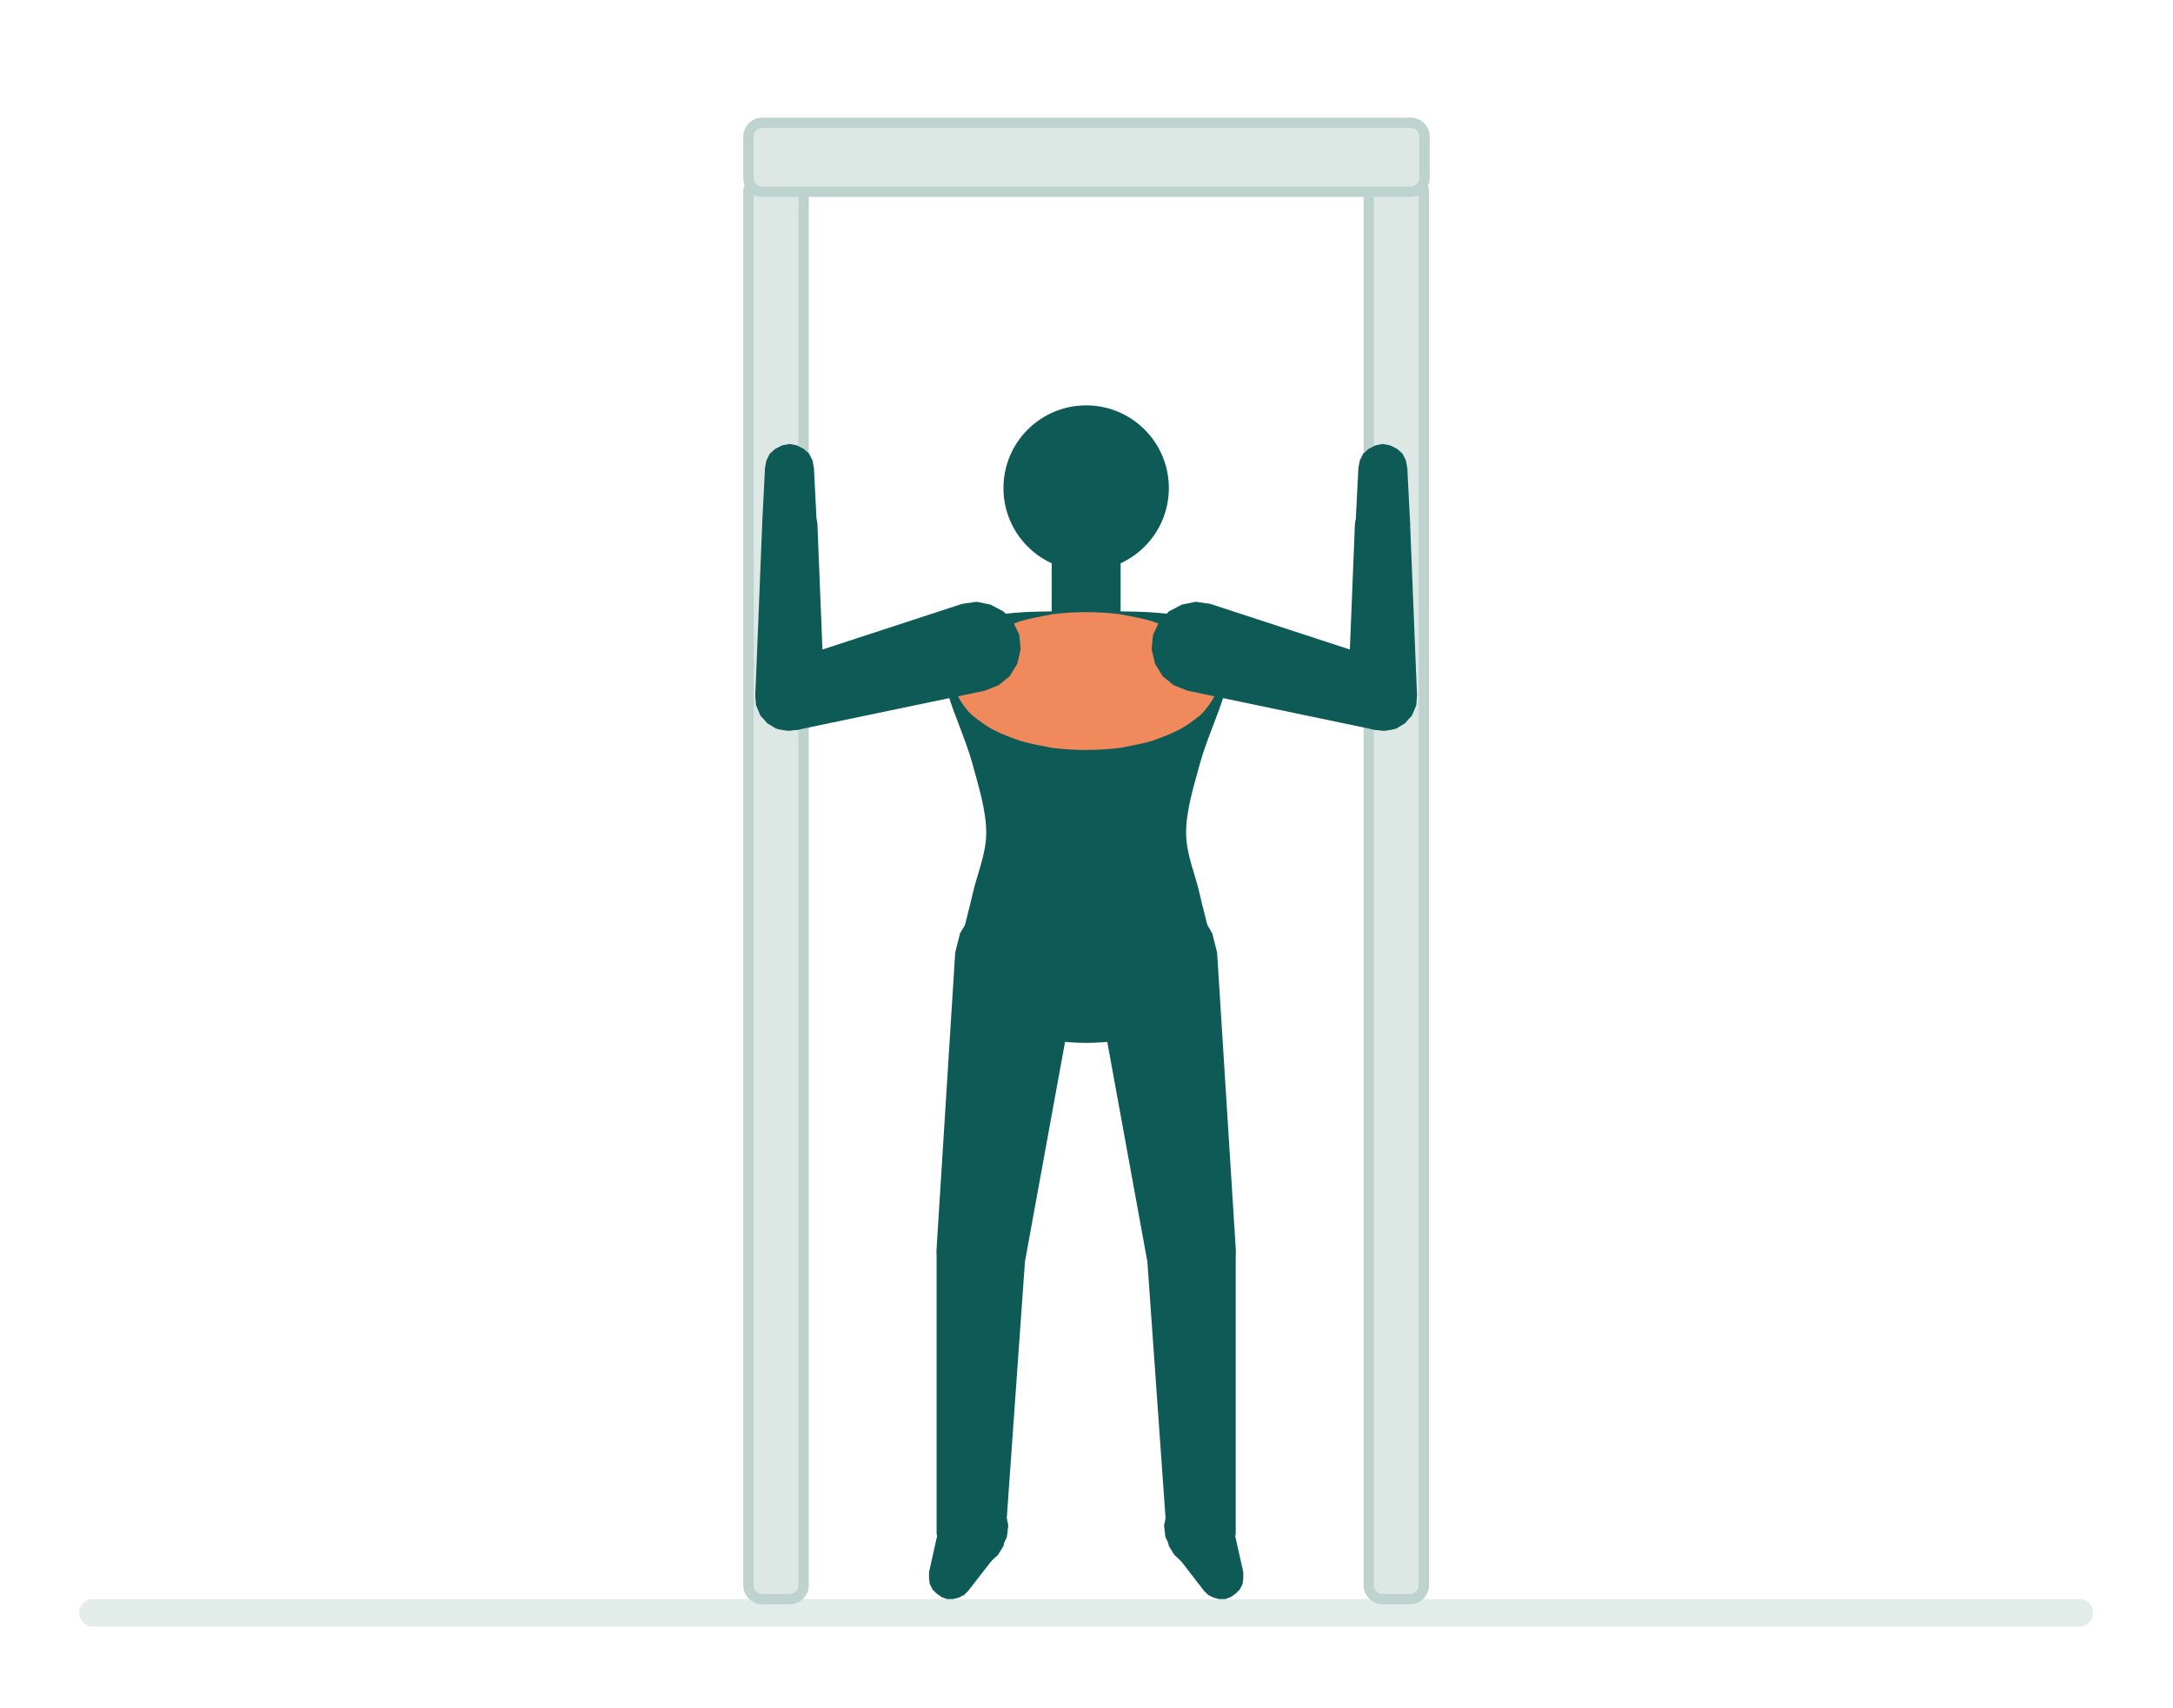
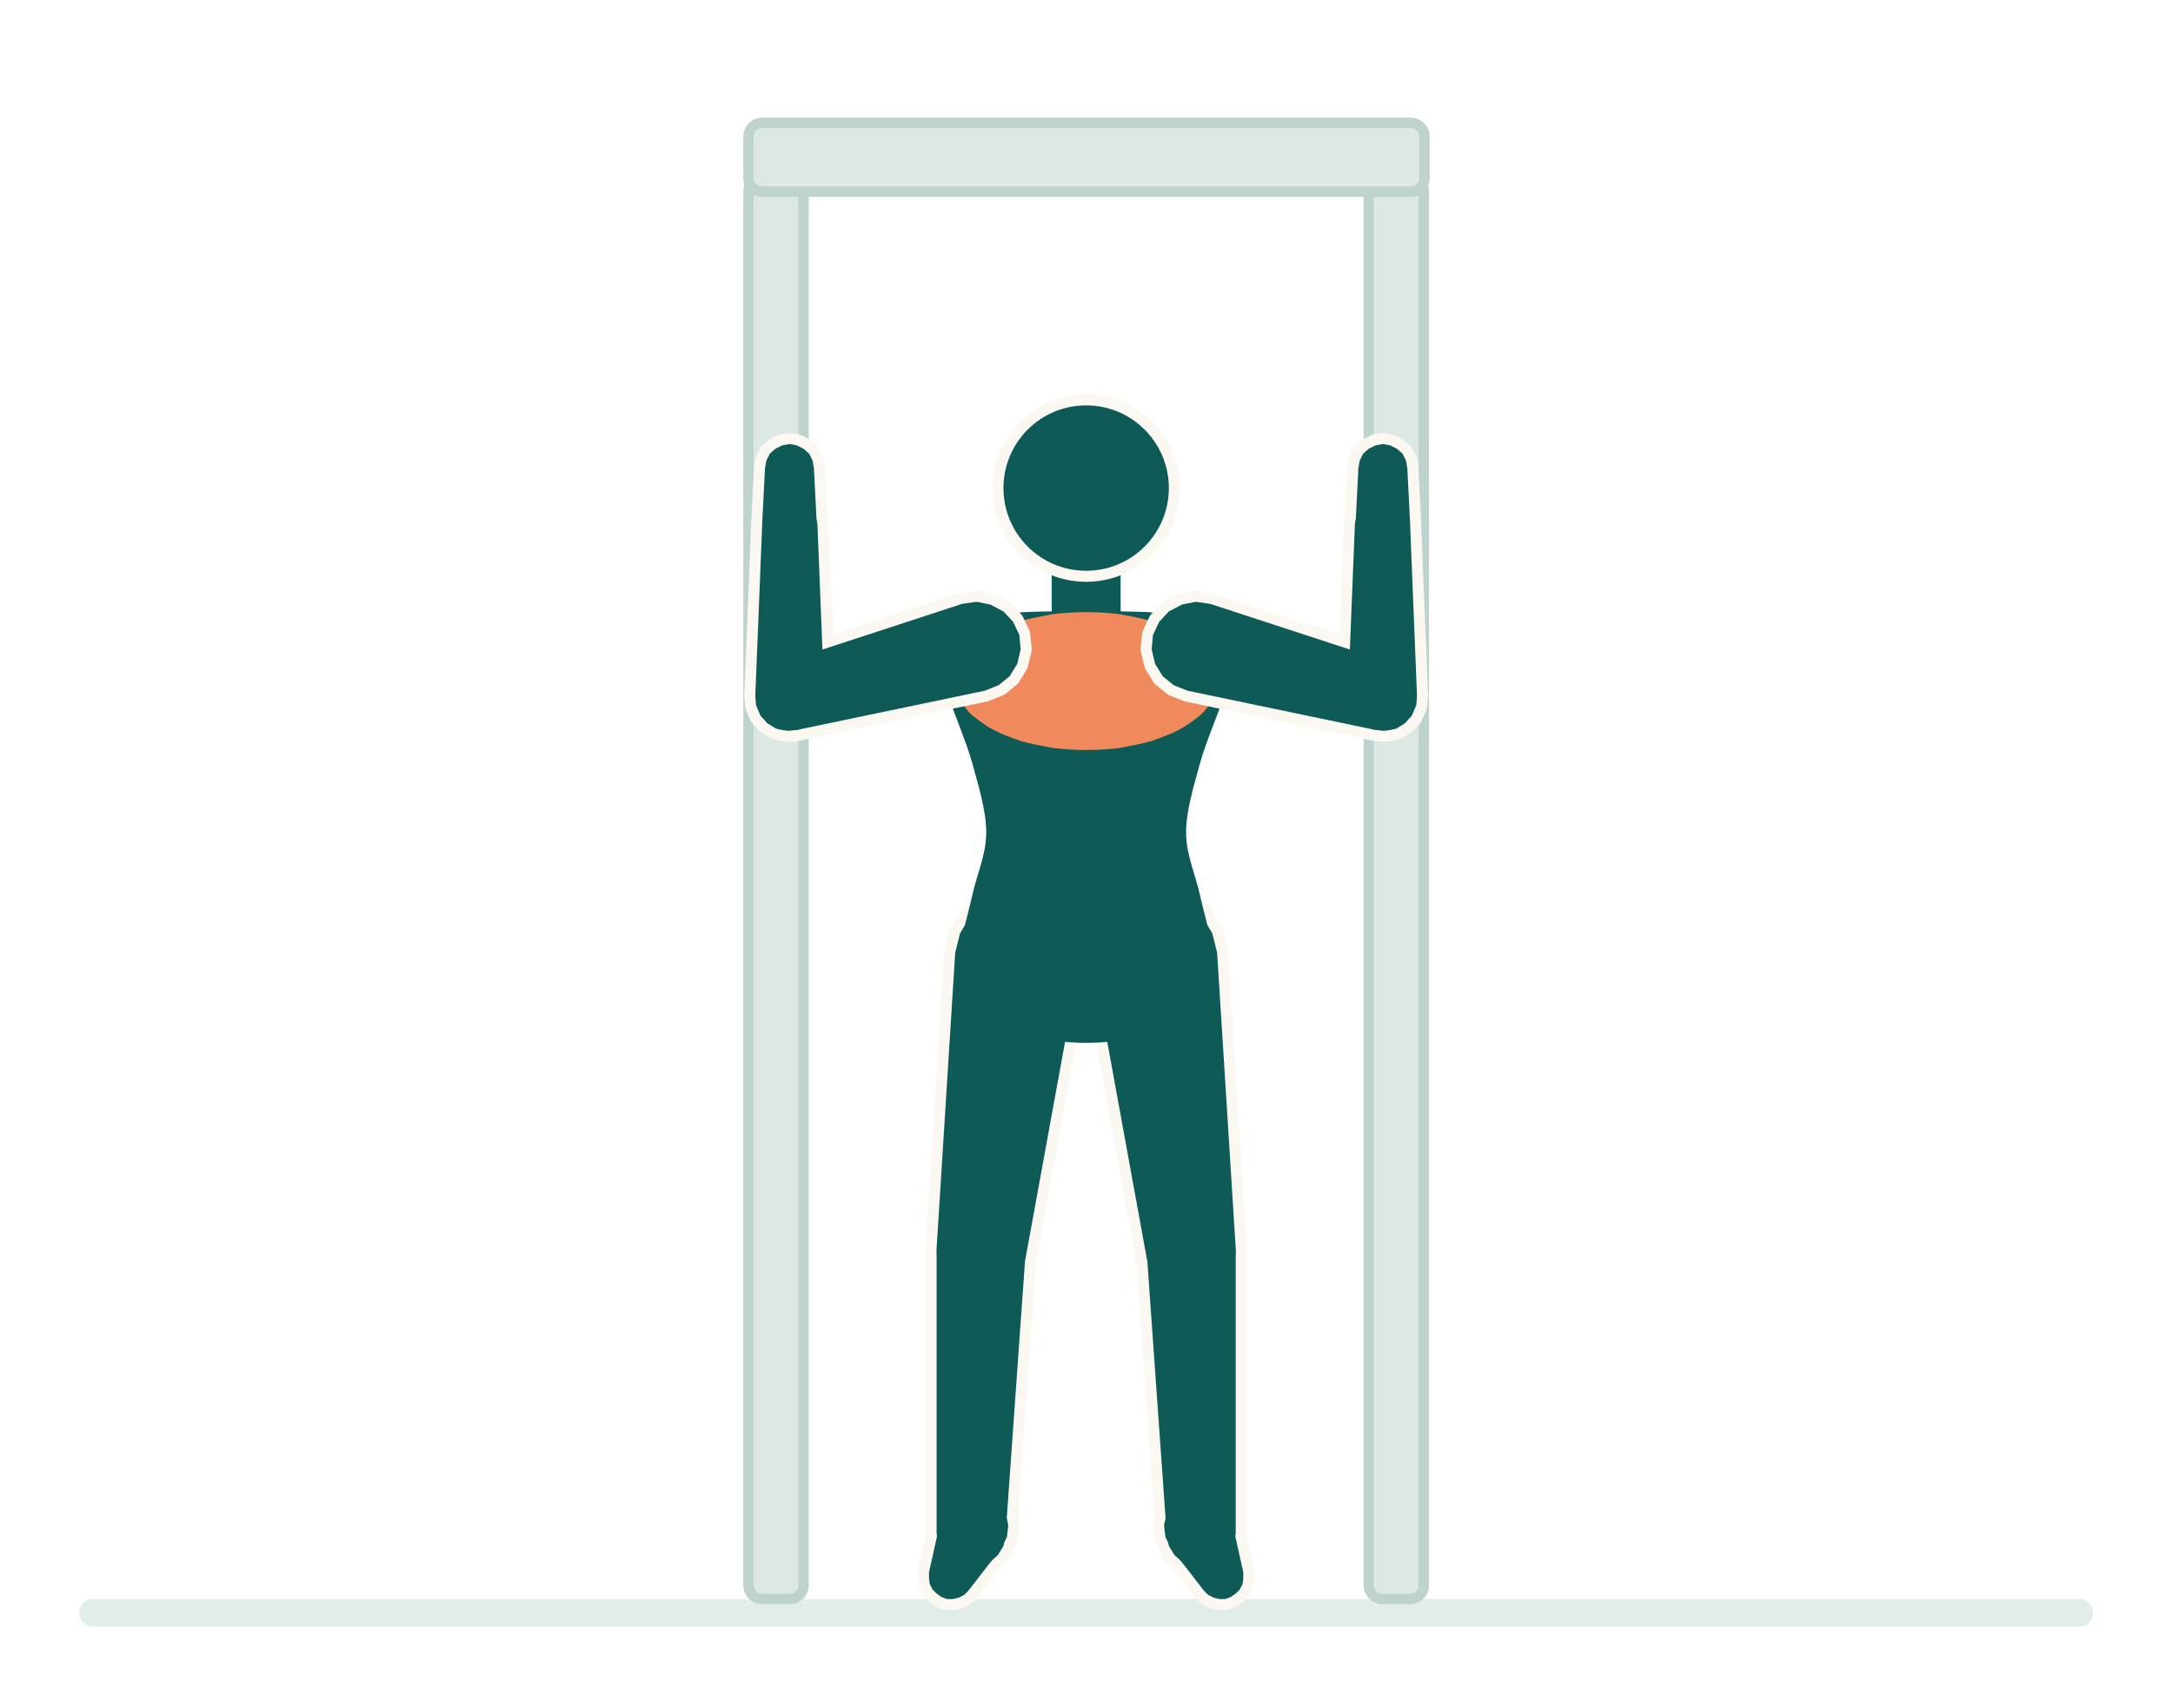
<svg xmlns="http://www.w3.org/2000/svg" viewBox="-157.6 -138.8 315.3 247.7" width="280" height="220">
  <defs>
    <clipPath id="ej-061-torso">
      <path d="M9 -50C13.3 -49.7 14.9 -49.4 17 -48.5C19.1 -47.6 21 -46.2 21.5 -44.5C22 -42.7 20.8 -40.7 20 -38C19.2 -35.2 17.4 -31.3 16.5 -28C15.6 -24.7 14.5 -21.2 14.5 -18C14.5 -14.8 15.9 -11.8 16.5 -9C17.1 -6.2 18.1 -3.5 18 -1C17.9 1.5 17.5 4 16 6C14.5 8 11.7 9.9 9 11C6.3 12.1 3 12.5 0 12.5C-3 12.5 -6.3 12.1 -9 11C-11.7 9.9 -14.5 8 -16 6C-17.5 4 -17.9 1.5 -18 -1C-18.1 -3.5 -17.1 -6.2 -16.5 -9C-15.9 -11.8 -14.5 -14.8 -14.5 -18C-14.5 -21.2 -15.6 -24.7 -16.5 -28C-17.4 -31.3 -19.2 -35.2 -20 -38C-20.8 -40.7 -22 -42.7 -21.5 -44.5C-21 -46.2 -19.1 -47.6 -17 -48.5C-14.9 -49.4 -13.3 -49.7 -9 -50C-4.7 -50.2 4.7 -50.2 9 -50Z" />
    </clipPath>
  </defs>
  <line x1="-144.1" y1="95.2" x2="144.1" y2="95.2" stroke="#E2ECE9" stroke-width="4" stroke-linecap="round" />
  <rect x="-49" y="-113" width="8" height="206.2" rx="2" fill="#DDE8E5" stroke="#BFD3CE" stroke-width="1.5" />
  <rect x="41" y="-113" width="8" height="206.2" rx="2" fill="#DDE8E5" stroke="#BFD3CE" stroke-width="1.5" />
  <rect x="-49" y="-121" width="98.1" height="10" rx="2" fill="#DDE8E5" stroke="#BFD3CE" stroke-width="1.5" />
-   <path d="M-8.8 43.8L-9.5 45.7L-10.6 47.3L-12.2 48.4L-14.1 49.1L-16 49.1L-17.9 48.6L-19.6 47.5L-20.8 46L-21.6 44.2L-21.7 42.3L-19 -0.6L-18.3 -3.4L-16.8 -5.9L-14.5 -7.8L-11.8 -8.8L-8.9 -8.9L-6.1 -8.1L-3.7 -6.4L-2 -4.1L-1.1 -1.3L-1.1 1.6Z" fill="#0E5A57" />
-   <path d="M-11.7 84L-12 85.5L-12.8 86.8L-13.9 87.8L-15.3 88.5L-16.8 88.7L-18.3 88.4L-19.7 87.6L-20.8 86.5L-21.4 85.2L-21.7 83.7L-21.7 42.7L-21.4 40.6L-20.4 38.8L-19 37.3L-17.1 36.4L-15 36.2L-13 36.6L-11.2 37.6L-9.8 39.2L-8.9 41.1L-8.8 43.1Z" fill="#0E5A57" />
-   <path d="M-17.1 92L-17.7 92.6L-18.5 93L-19.3 93.2L-20.2 93.2L-21 92.9L-21.7 92.4L-22.3 91.8L-22.7 91L-22.8 90.2L-22.8 89.3L-21.1 81.7L-20.5 80.1L-19.2 78.7L-17.6 77.9L-15.9 77.8L-14.1 78.2L-12.7 79.2L-11.7 80.7L-11.3 82.5L-11.5 84.2L-12.3 85.8Z" fill="#0E5A57" />
-   <path d="M21.7 42.3L21.6 44.2L20.8 46L19.6 47.5L17.9 48.6L16 49.1L14.1 49.1L12.2 48.4L10.6 47.3L9.5 45.7L8.8 43.8L1.1 1.6L1.1 -1.3L2 -4.1L3.7 -6.4L6.1 -8.1L8.9 -8.9L11.8 -8.8L14.5 -7.8L16.8 -5.9L18.3 -3.4L19 -0.6Z" fill="#0E5A57" />
-   <path d="M21.7 83.7L21.4 85.2L20.8 86.5L19.7 87.6L18.3 88.4L16.8 88.7L15.3 88.5L13.9 87.8L12.8 86.8L12 85.5L11.7 84L8.8 43.1L8.9 41.1L9.8 39.2L11.2 37.6L13 36.6L15 36.2L17.1 36.4L19 37.3L20.4 38.8L21.4 40.6L21.7 42.7Z" fill="#0E5A57" />
-   <path d="M22.8 89.3L22.8 90.2L22.7 91L22.3 91.8L21.7 92.4L21 92.9L20.2 93.2L19.3 93.2L18.5 93L17.7 92.6L17.1 92L12.3 85.8L11.5 84.2L11.3 82.5L11.7 80.7L12.7 79.2L14.1 78.2L15.9 77.8L17.6 77.9L19.2 78.7L20.5 80.1L21.1 81.7Z" fill="#0E5A57" />
+   <g>
+     <path d="M-8.8 43.8L-9.5 45.7L-10.6 47.3L-12.2 48.4L-14.1 49.1L-16 49.1L-17.9 48.6L-19.6 47.5L-20.8 46L-21.6 44.2L-21.7 42.3L-19 -0.6L-18.3 -3.4L-16.8 -5.9L-14.5 -7.8L-11.8 -8.8L-8.9 -8.9L-6.1 -8.1L-3.7 -6.4L-2 -4.1L-1.1 -1.3L-1.1 1.6Z" fill="#FBF7F1" stroke="#FBF7F1" stroke-width="3.2" stroke-linejoin="round" />
+     <path d="M-11.7 84L-12 85.5L-12.8 86.8L-13.9 87.8L-15.3 88.5L-16.8 88.7L-18.3 88.4L-19.7 87.6L-20.8 86.5L-21.4 85.2L-21.7 83.7L-21.7 42.7L-21.4 40.6L-20.4 38.8L-19 37.3L-17.1 36.4L-15 36.2L-13 36.6L-11.2 37.6L-9.8 39.2L-8.9 41.1L-8.8 43.1Z" fill="#FBF7F1" stroke="#FBF7F1" stroke-width="3.2" stroke-linejoin="round" />
+     <path d="M-17.1 92L-17.7 92.6L-18.5 93L-19.3 93.2L-20.2 93.2L-21 92.9L-21.7 92.4L-22.3 91.8L-22.7 91L-22.8 90.2L-22.8 89.3L-21.1 81.7L-20.5 80.1L-19.2 78.7L-17.6 77.9L-15.9 77.8L-14.1 78.2L-12.7 79.2L-11.7 80.7L-11.3 82.5L-11.5 84.2L-12.3 85.8Z" fill="#FBF7F1" stroke="#FBF7F1" stroke-width="3.2" stroke-linejoin="round" />
+     <path d="M-8.8 43.8L-9.5 45.7L-10.6 47.3L-12.2 48.4L-14.1 49.1L-16 49.1L-17.9 48.6L-19.6 47.5L-20.8 46L-21.6 44.2L-21.7 42.3L-19 -0.6L-18.3 -3.4L-16.8 -5.9L-14.5 -7.8L-11.8 -8.8L-8.9 -8.9L-6.1 -8.1L-3.7 -6.4L-2 -4.1L-1.1 -1.3L-1.1 1.6Z" fill="#0E5A57" />
+     <path d="M-11.7 84L-12 85.5L-12.8 86.8L-13.9 87.8L-15.3 88.5L-16.8 88.7L-18.3 88.4L-19.7 87.6L-20.8 86.5L-21.4 85.2L-21.7 83.7L-21.7 42.7L-21.4 40.6L-20.4 38.8L-19 37.3L-17.1 36.4L-15 36.2L-13 36.6L-11.2 37.6L-9.8 39.2L-8.9 41.1L-8.8 43.1Z" fill="#0E5A57" />
+     <path d="M-17.1 92L-17.7 92.6L-18.5 93L-19.3 93.2L-20.2 93.2L-21 92.9L-21.7 92.4L-22.3 91.8L-22.7 91L-22.8 90.2L-22.8 89.3L-21.1 81.7L-20.5 80.1L-19.2 78.7L-17.6 77.9L-15.9 77.8L-14.1 78.2L-12.7 79.2L-11.7 80.7L-11.3 82.5L-11.5 84.2L-12.3 85.8Z" fill="#0E5A57" />
+   </g>
+   <g>
+     <path d="M21.7 42.3L21.6 44.2L20.8 46L19.6 47.5L17.9 48.6L16 49.1L14.1 49.1L12.2 48.4L10.6 47.3L9.5 45.7L8.8 43.8L1.1 1.6L1.1 -1.3L2 -4.1L3.7 -6.4L6.1 -8.1L8.9 -8.9L11.8 -8.8L14.5 -7.8L16.8 -5.9L18.3 -3.4L19 -0.6Z" fill="#FBF7F1" stroke="#FBF7F1" stroke-width="3.2" stroke-linejoin="round" />
+     <path d="M21.7 83.7L21.4 85.2L20.8 86.5L19.7 87.6L18.3 88.4L16.8 88.7L15.3 88.5L13.9 87.8L12.8 86.8L12 85.5L11.7 84L8.8 43.1L8.9 41.1L9.8 39.2L11.2 37.6L13 36.6L15 36.2L17.1 36.4L19 37.3L20.4 38.8L21.4 40.6L21.7 42.7Z" fill="#FBF7F1" stroke="#FBF7F1" stroke-width="3.2" stroke-linejoin="round" />
+     <path d="M22.8 89.3L22.8 90.2L22.7 91L22.3 91.8L21.7 92.4L21 92.9L20.2 93.2L19.3 93.2L18.5 93L17.7 92.6L17.1 92L12.3 85.8L11.5 84.2L11.3 82.5L11.7 80.7L12.7 79.2L14.1 78.2L15.9 77.8L17.6 77.9L19.2 78.7L20.5 80.1L21.1 81.7Z" fill="#FBF7F1" stroke="#FBF7F1" stroke-width="3.2" stroke-linejoin="round" />
+     <path d="M21.7 42.3L21.6 44.2L20.8 46L19.6 47.5L17.9 48.6L16 49.1L14.1 49.1L12.2 48.4L10.6 47.3L9.5 45.7L8.8 43.8L1.1 1.6L1.1 -1.3L2 -4.1L3.7 -6.4L6.1 -8.1L8.9 -8.9L11.8 -8.8L14.5 -7.8L16.8 -5.9L18.3 -3.4L19 -0.6Z" fill="#0E5A57" />
+     <path d="M21.7 83.7L21.4 85.2L20.8 86.5L19.7 87.6L18.3 88.4L16.8 88.7L15.3 88.5L13.9 87.8L12.8 86.8L12 85.5L11.7 84L8.8 43.1L8.9 41.1L9.8 39.2L11.2 37.6L13 36.6L15 36.2L17.1 36.4L19 37.3L20.4 38.8L21.4 40.6L21.7 42.7Z" fill="#0E5A57" />
+     <path d="M22.8 89.3L22.8 90.2L22.7 91L22.3 91.8L21.7 92.4L21 92.9L20.2 93.2L19.3 93.2L18.5 93L17.7 92.6L17.1 92L12.3 85.8L11.5 84.2L11.3 82.5L11.7 80.7L12.7 79.2L14.1 78.2L15.9 77.8L17.6 77.9L19.2 78.7L20.5 80.1L21.1 81.7Z" fill="#0E5A57" />
+   </g>
  <path d="M-5 -68L-4.8 -69.5L-4 -70.9L-2.9 -72L-1.5 -72.8L0 -73L1.5 -72.8L2.9 -72L4 -70.9L4.8 -69.5L5 -68L5 -50L4.8 -48.5L4 -47.1L2.9 -46L1.5 -45.2L0 -45L-1.5 -45.2L-2.9 -46L-4 -47.1L-4.8 -48.5L-5 -50Z" fill="#0E5A57" />
  <path d="M9 -50C13.3 -49.7 14.9 -49.4 17 -48.5C19.1 -47.6 21 -46.2 21.5 -44.5C22 -42.7 20.8 -40.7 20 -38C19.2 -35.2 17.4 -31.3 16.5 -28C15.6 -24.7 14.5 -21.2 14.5 -18C14.5 -14.8 15.9 -11.8 16.5 -9C17.1 -6.2 18.1 -3.5 18 -1C17.9 1.5 17.5 4 16 6C14.5 8 11.7 9.9 9 11C6.3 12.1 3 12.5 0 12.5C-3 12.5 -6.3 12.1 -9 11C-11.7 9.9 -14.5 8 -16 6C-17.5 4 -17.9 1.5 -18 -1C-18.1 -3.5 -17.1 -6.2 -16.5 -9C-15.9 -11.8 -14.5 -14.8 -14.5 -18C-14.5 -21.2 -15.6 -24.7 -16.5 -28C-17.4 -31.3 -19.2 -35.2 -20 -38C-20.8 -40.7 -22 -42.7 -21.5 -44.5C-21 -46.2 -19.1 -47.6 -17 -48.5C-14.9 -49.4 -13.3 -49.7 -9 -50C-4.7 -50.2 4.7 -50.2 9 -50Z" fill="#0E5A57" />
  <path d="M19 -40C19 -40.9 18.8 -41.8 18.4 -42.6C17.9 -43.4 17.3 -44.3 16.5 -45C15.6 -45.7 14.6 -46.5 13.4 -47.1C12.3 -47.7 10.9 -48.2 9.5 -48.7C8.1 -49.1 6.5 -49.4 4.9 -49.7C3.3 -49.9 1.6 -50 0 -50C-1.6 -50 -3.3 -49.9 -4.9 -49.7C-6.5 -49.4 -8.1 -49.1 -9.5 -48.7C-10.9 -48.2 -12.3 -47.7 -13.4 -47.1C-14.6 -46.5 -15.6 -45.7 -16.5 -45C-17.3 -44.3 -17.9 -43.4 -18.4 -42.6C-18.8 -41.8 -19 -40.9 -19 -40C-19 -39.1 -18.8 -38.2 -18.4 -37.4C-17.9 -36.6 -17.3 -35.7 -16.5 -35C-15.6 -34.3 -14.6 -33.5 -13.4 -32.9C-12.3 -32.3 -10.9 -31.8 -9.5 -31.3C-8.1 -30.9 -6.5 -30.6 -4.9 -30.3C-3.3 -30.1 -1.6 -30 0 -30C1.6 -30 3.3 -30.1 4.9 -30.3C6.5 -30.6 8.1 -30.9 9.5 -31.3C10.9 -31.8 12.3 -32.3 13.4 -32.9C14.6 -33.5 15.6 -34.3 16.5 -35C17.3 -35.7 17.9 -36.6 18.4 -37.4C18.8 -38.2 19 -39.1 19 -40Z" fill="#F08A5D" clip-path="url(#ej-061-torso)" />
-   <circle cx="0" cy="-68" r="12" fill="#0E5A57" />
-   <path d="M-42 -32.9L-43.5 -32.8L-45 -33.1L-46.3 -33.9L-47.3 -35.1L-47.9 -36.5L-48 -38L-47.8 -39.4L-47 -40.8L-45.9 -41.8L-44.6 -42.5L-18 -51.2L-15.9 -51.5L-13.9 -51.1L-12 -50.1L-10.6 -48.6L-9.7 -46.7L-9.5 -44.6L-10 -42.5L-11.1 -40.7L-12.7 -39.4L-14.7 -38.6Z" fill="#0E5A57" />
-   <path d="M-47 -62.9L-46.8 -64.1L-46.2 -65.2L-45.3 -66L-44.3 -66.6L-43 -66.8L-41.8 -66.6L-40.7 -66L-39.9 -65.2L-39.3 -64.1L-39 -62.9L-38 -38L-38.2 -36.4L-38.9 -34.9L-40 -33.8L-41.5 -33L-43 -32.8L-44.6 -33L-46 -33.8L-47.2 -34.9L-47.8 -36.4L-48 -38Z" fill="#0E5A57" />
-   <path d="M-46.6 -70.9L-46.4 -72L-45.9 -73L-45.1 -73.7L-44.1 -74.2L-43 -74.4L-42 -74.2L-41 -73.7L-40.2 -73L-39.7 -72L-39.5 -70.9L-39.1 -63L-39.2 -61.7L-39.7 -60.5L-40.6 -59.6L-41.8 -59L-43 -58.8L-44.3 -59L-45.5 -59.6L-46.4 -60.5L-46.9 -61.7L-47 -63Z" fill="#0E5A57" />
-   <path d="M44.6 -42.5L45.9 -41.8L47 -40.8L47.8 -39.4L48 -38L47.9 -36.5L47.3 -35.1L46.3 -33.9L45 -33.1L43.5 -32.8L42 -32.9L14.7 -38.6L12.7 -39.4L11.1 -40.7L10 -42.5L9.5 -44.6L9.7 -46.7L10.6 -48.6L12 -50.1L13.9 -51.1L15.9 -51.5L18 -51.2Z" fill="#0E5A57" />
-   <path d="M39 -62.9L39.3 -64.1L39.9 -65.2L40.7 -66L41.8 -66.6L43 -66.8L44.3 -66.6L45.3 -66L46.2 -65.2L46.8 -64.1L47 -62.9L48 -38L47.8 -36.4L47.2 -34.9L46 -33.8L44.6 -33L43 -32.8L41.5 -33L40 -33.8L38.9 -34.9L38.2 -36.4L38 -38Z" fill="#0E5A57" />
-   <path d="M39.5 -70.9L39.7 -72L40.2 -73L41 -73.7L42 -74.2L43 -74.4L44.1 -74.2L45.1 -73.7L45.9 -73L46.4 -72L46.6 -70.9L47 -63L46.9 -61.7L46.4 -60.5L45.5 -59.6L44.3 -59L43 -58.8L41.8 -59L40.6 -59.6L39.7 -60.5L39.2 -61.7L39.1 -63Z" fill="#0E5A57" />
+   <circle cx="0" cy="-68" r="12" fill="#0E5A57" stroke="#FBF7F1" stroke-width="3.2" paint-order="stroke" />
+   <g>
+     <path d="M-42 -32.9L-43.5 -32.8L-45 -33.1L-46.3 -33.9L-47.3 -35.1L-47.9 -36.5L-48 -38L-47.8 -39.4L-47 -40.8L-45.9 -41.8L-44.6 -42.5L-18 -51.2L-15.9 -51.5L-13.9 -51.1L-12 -50.1L-10.6 -48.6L-9.7 -46.7L-9.5 -44.6L-10 -42.5L-11.1 -40.7L-12.7 -39.4L-14.7 -38.6Z" fill="#FBF7F1" stroke="#FBF7F1" stroke-width="3.2" stroke-linejoin="round" />
+     <path d="M-47 -62.9L-46.8 -64.1L-46.2 -65.2L-45.3 -66L-44.3 -66.6L-43 -66.8L-41.8 -66.6L-40.7 -66L-39.9 -65.2L-39.3 -64.1L-39 -62.9L-38 -38L-38.2 -36.4L-38.9 -34.9L-40 -33.8L-41.5 -33L-43 -32.8L-44.6 -33L-46 -33.8L-47.2 -34.9L-47.8 -36.4L-48 -38Z" fill="#FBF7F1" stroke="#FBF7F1" stroke-width="3.2" stroke-linejoin="round" />
+     <path d="M-46.6 -70.9L-46.4 -72L-45.9 -73L-45.1 -73.7L-44.1 -74.2L-43 -74.4L-42 -74.2L-41 -73.7L-40.2 -73L-39.7 -72L-39.5 -70.9L-39.1 -63L-39.2 -61.7L-39.7 -60.5L-40.6 -59.6L-41.8 -59L-43 -58.8L-44.3 -59L-45.5 -59.6L-46.4 -60.5L-46.9 -61.7L-47 -63Z" fill="#FBF7F1" stroke="#FBF7F1" stroke-width="3.2" stroke-linejoin="round" />
+     <path d="M-42 -32.9L-43.5 -32.8L-45 -33.1L-46.3 -33.9L-47.3 -35.1L-47.9 -36.5L-48 -38L-47.8 -39.4L-47 -40.8L-45.9 -41.8L-44.6 -42.5L-18 -51.2L-15.9 -51.5L-13.9 -51.1L-12 -50.1L-10.6 -48.6L-9.7 -46.7L-9.5 -44.6L-10 -42.5L-11.1 -40.7L-12.7 -39.4L-14.7 -38.6Z" fill="#0E5A57" />
+     <path d="M-47 -62.9L-46.8 -64.1L-46.2 -65.2L-45.3 -66L-44.3 -66.6L-43 -66.8L-41.8 -66.6L-40.7 -66L-39.9 -65.2L-39.3 -64.1L-39 -62.9L-38 -38L-38.2 -36.4L-38.9 -34.9L-40 -33.8L-41.5 -33L-43 -32.8L-44.6 -33L-46 -33.8L-47.2 -34.9L-47.8 -36.4L-48 -38Z" fill="#0E5A57" />
+     <path d="M-46.6 -70.9L-46.4 -72L-45.9 -73L-45.1 -73.7L-44.1 -74.2L-43 -74.4L-42 -74.2L-41 -73.7L-40.2 -73L-39.7 -72L-39.5 -70.9L-39.1 -63L-39.2 -61.7L-39.7 -60.5L-40.6 -59.6L-41.8 -59L-43 -58.8L-44.3 -59L-45.5 -59.6L-46.4 -60.5L-46.9 -61.7L-47 -63Z" fill="#0E5A57" />
+   </g>
+   <g>
+     <path d="M44.6 -42.5L45.9 -41.8L47 -40.8L47.8 -39.4L48 -38L47.9 -36.5L47.3 -35.1L46.3 -33.9L45 -33.1L43.5 -32.8L42 -32.9L14.7 -38.6L12.7 -39.4L11.1 -40.7L10 -42.5L9.5 -44.6L9.7 -46.7L10.6 -48.6L12 -50.1L13.9 -51.1L15.9 -51.5L18 -51.2Z" fill="#FBF7F1" stroke="#FBF7F1" stroke-width="3.2" stroke-linejoin="round" />
+     <path d="M39 -62.9L39.3 -64.1L39.9 -65.2L40.7 -66L41.8 -66.6L43 -66.8L44.3 -66.6L45.3 -66L46.2 -65.2L46.8 -64.1L47 -62.9L48 -38L47.8 -36.4L47.2 -34.9L46 -33.8L44.6 -33L43 -32.8L41.5 -33L40 -33.8L38.9 -34.9L38.2 -36.4L38 -38Z" fill="#FBF7F1" stroke="#FBF7F1" stroke-width="3.2" stroke-linejoin="round" />
+     <path d="M39.5 -70.9L39.7 -72L40.2 -73L41 -73.7L42 -74.2L43 -74.4L44.1 -74.2L45.1 -73.7L45.9 -73L46.4 -72L46.6 -70.9L47 -63L46.9 -61.7L46.4 -60.5L45.5 -59.6L44.3 -59L43 -58.8L41.8 -59L40.6 -59.6L39.7 -60.5L39.2 -61.7L39.1 -63Z" fill="#FBF7F1" stroke="#FBF7F1" stroke-width="3.2" stroke-linejoin="round" />
+     <path d="M44.6 -42.5L45.9 -41.8L47 -40.8L47.8 -39.4L48 -38L47.9 -36.5L47.3 -35.1L46.3 -33.9L45 -33.1L43.5 -32.8L42 -32.9L14.7 -38.6L12.7 -39.4L11.1 -40.7L10 -42.5L9.5 -44.6L9.7 -46.7L10.6 -48.6L12 -50.1L13.9 -51.1L15.9 -51.5L18 -51.2Z" fill="#0E5A57" />
+     <path d="M39 -62.9L39.3 -64.1L39.9 -65.2L40.7 -66L41.8 -66.6L43 -66.8L44.3 -66.6L45.3 -66L46.2 -65.2L46.8 -64.1L47 -62.9L48 -38L47.8 -36.4L47.2 -34.9L46 -33.8L44.6 -33L43 -32.8L41.5 -33L40 -33.8L38.9 -34.9L38.2 -36.4L38 -38Z" fill="#0E5A57" />
+     <path d="M39.5 -70.9L39.7 -72L40.2 -73L41 -73.7L42 -74.2L43 -74.4L44.1 -74.2L45.1 -73.7L45.9 -73L46.4 -72L46.6 -70.9L47 -63L46.9 -61.7L46.4 -60.5L45.5 -59.6L44.3 -59L43 -58.8L41.8 -59L40.6 -59.6L39.7 -60.5L39.2 -61.7L39.1 -63Z" fill="#0E5A57" />
+   </g>
</svg>
